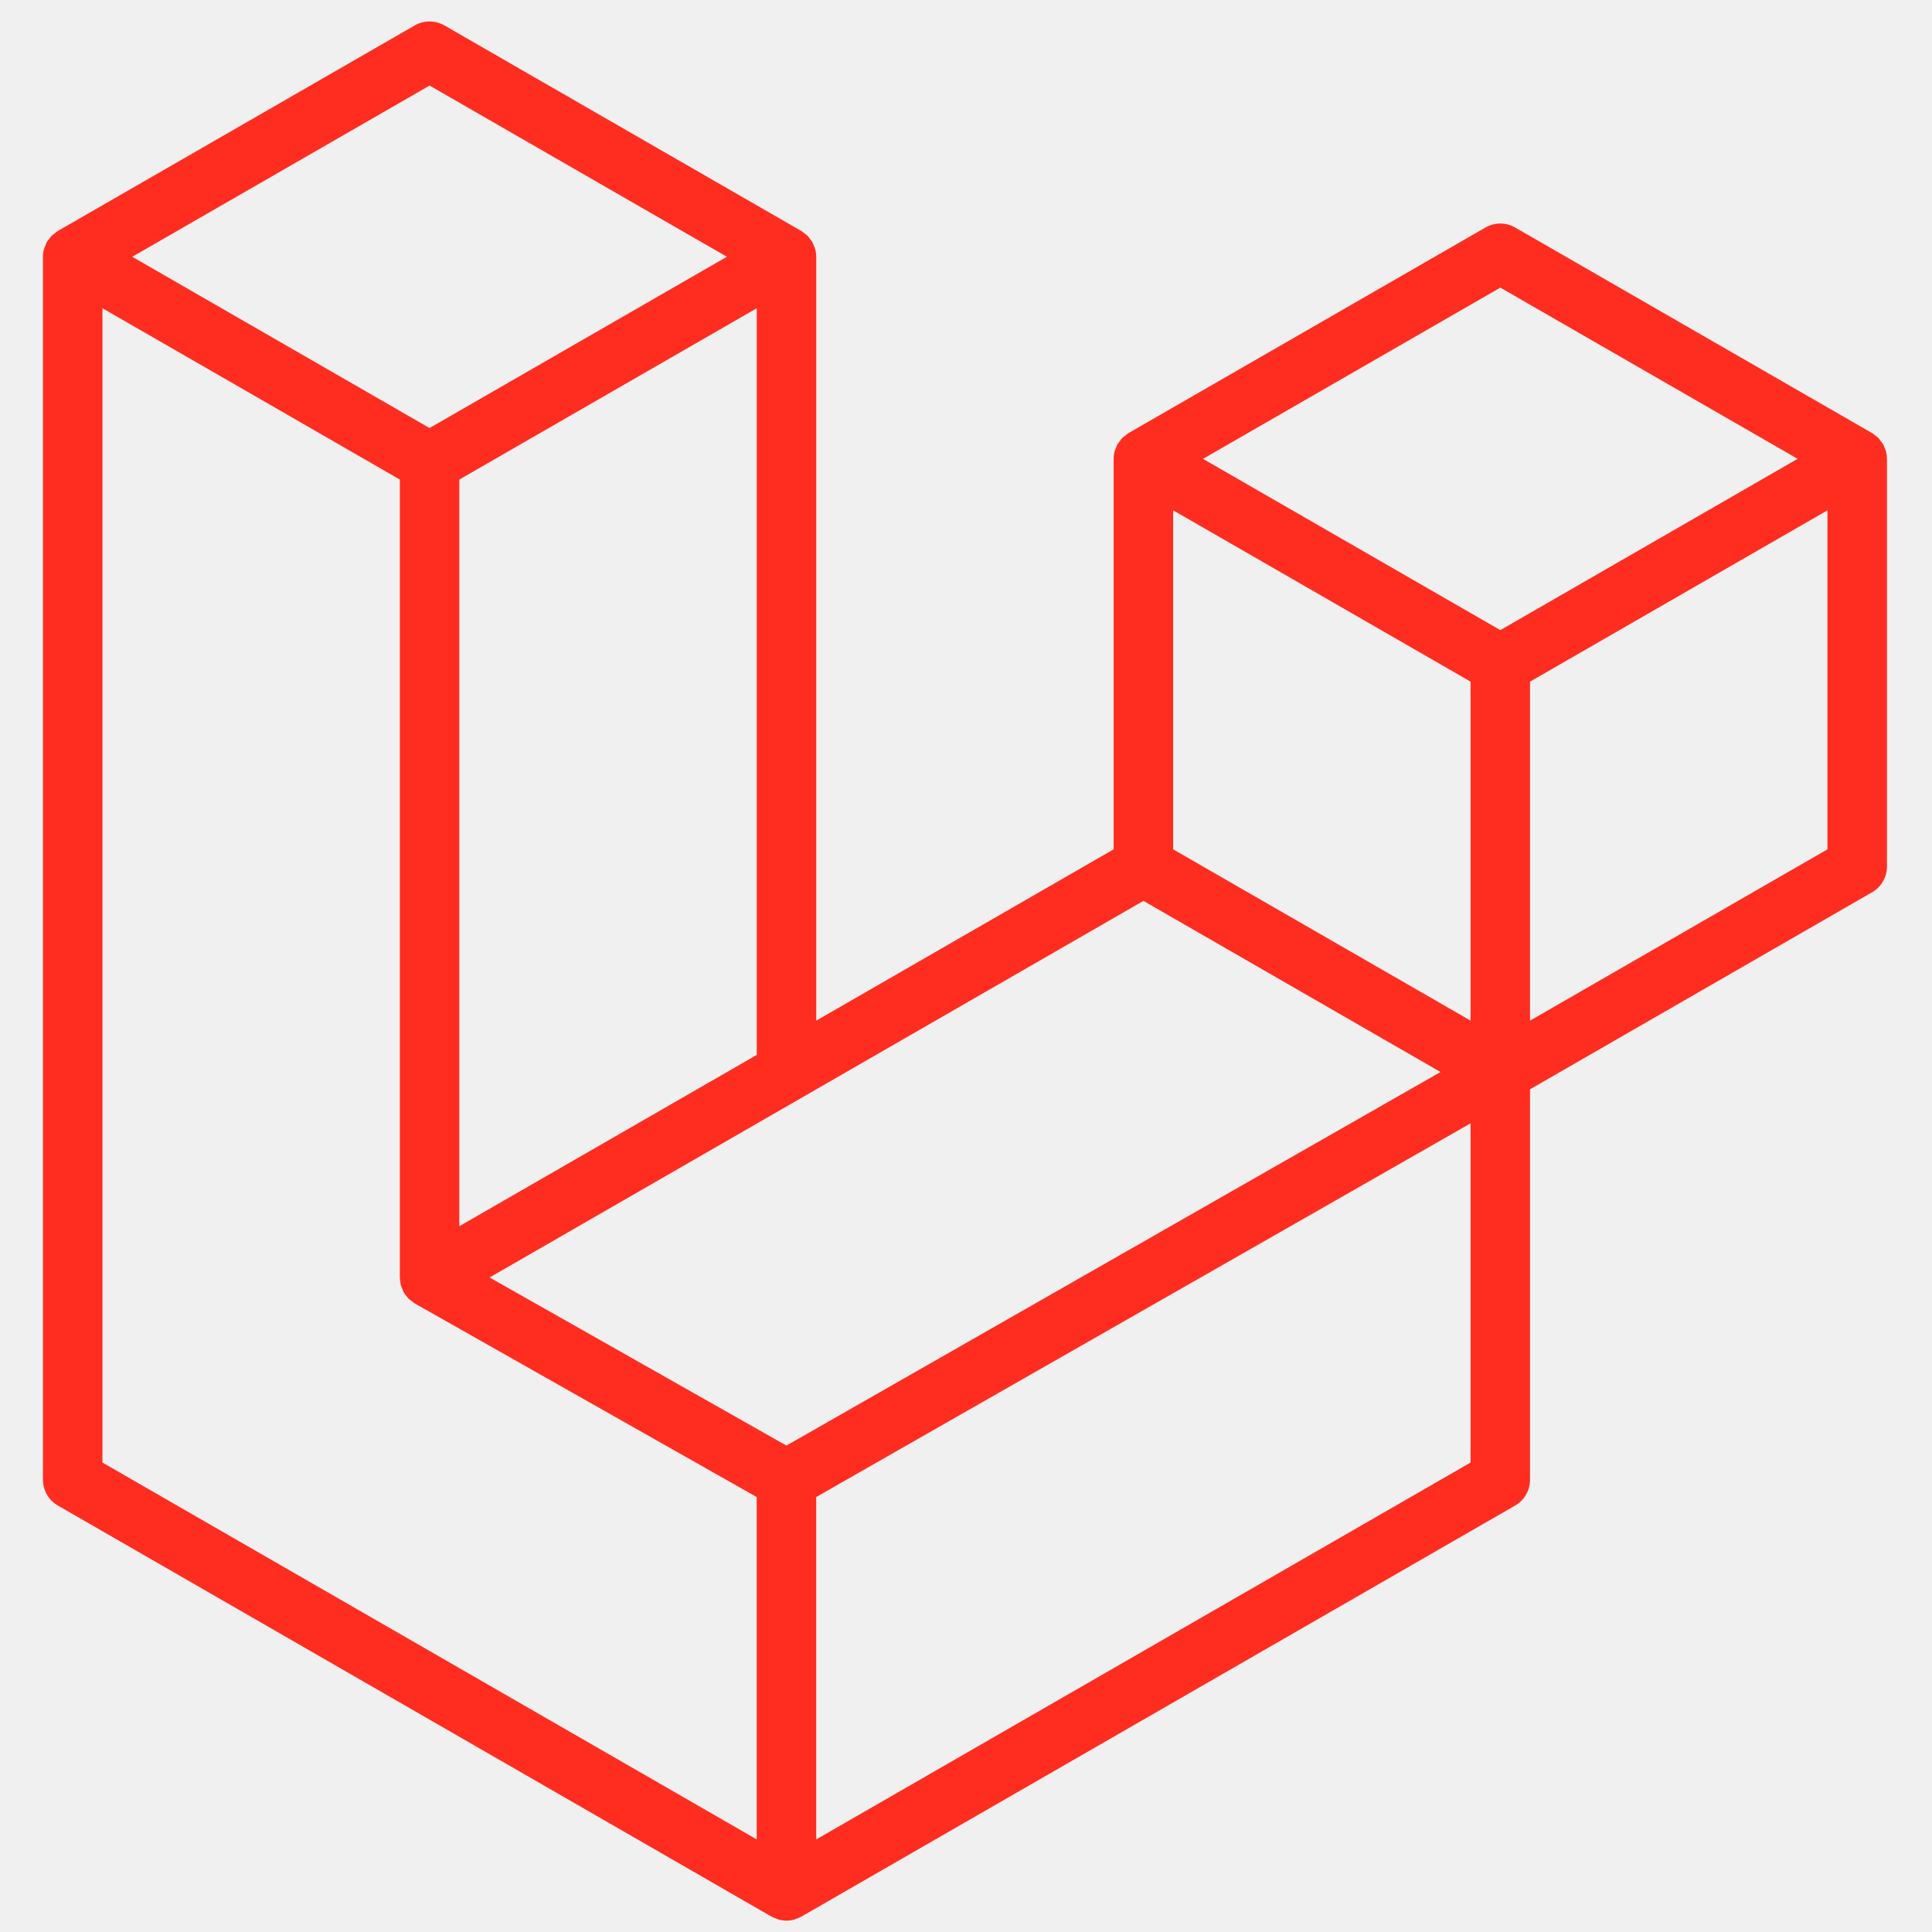
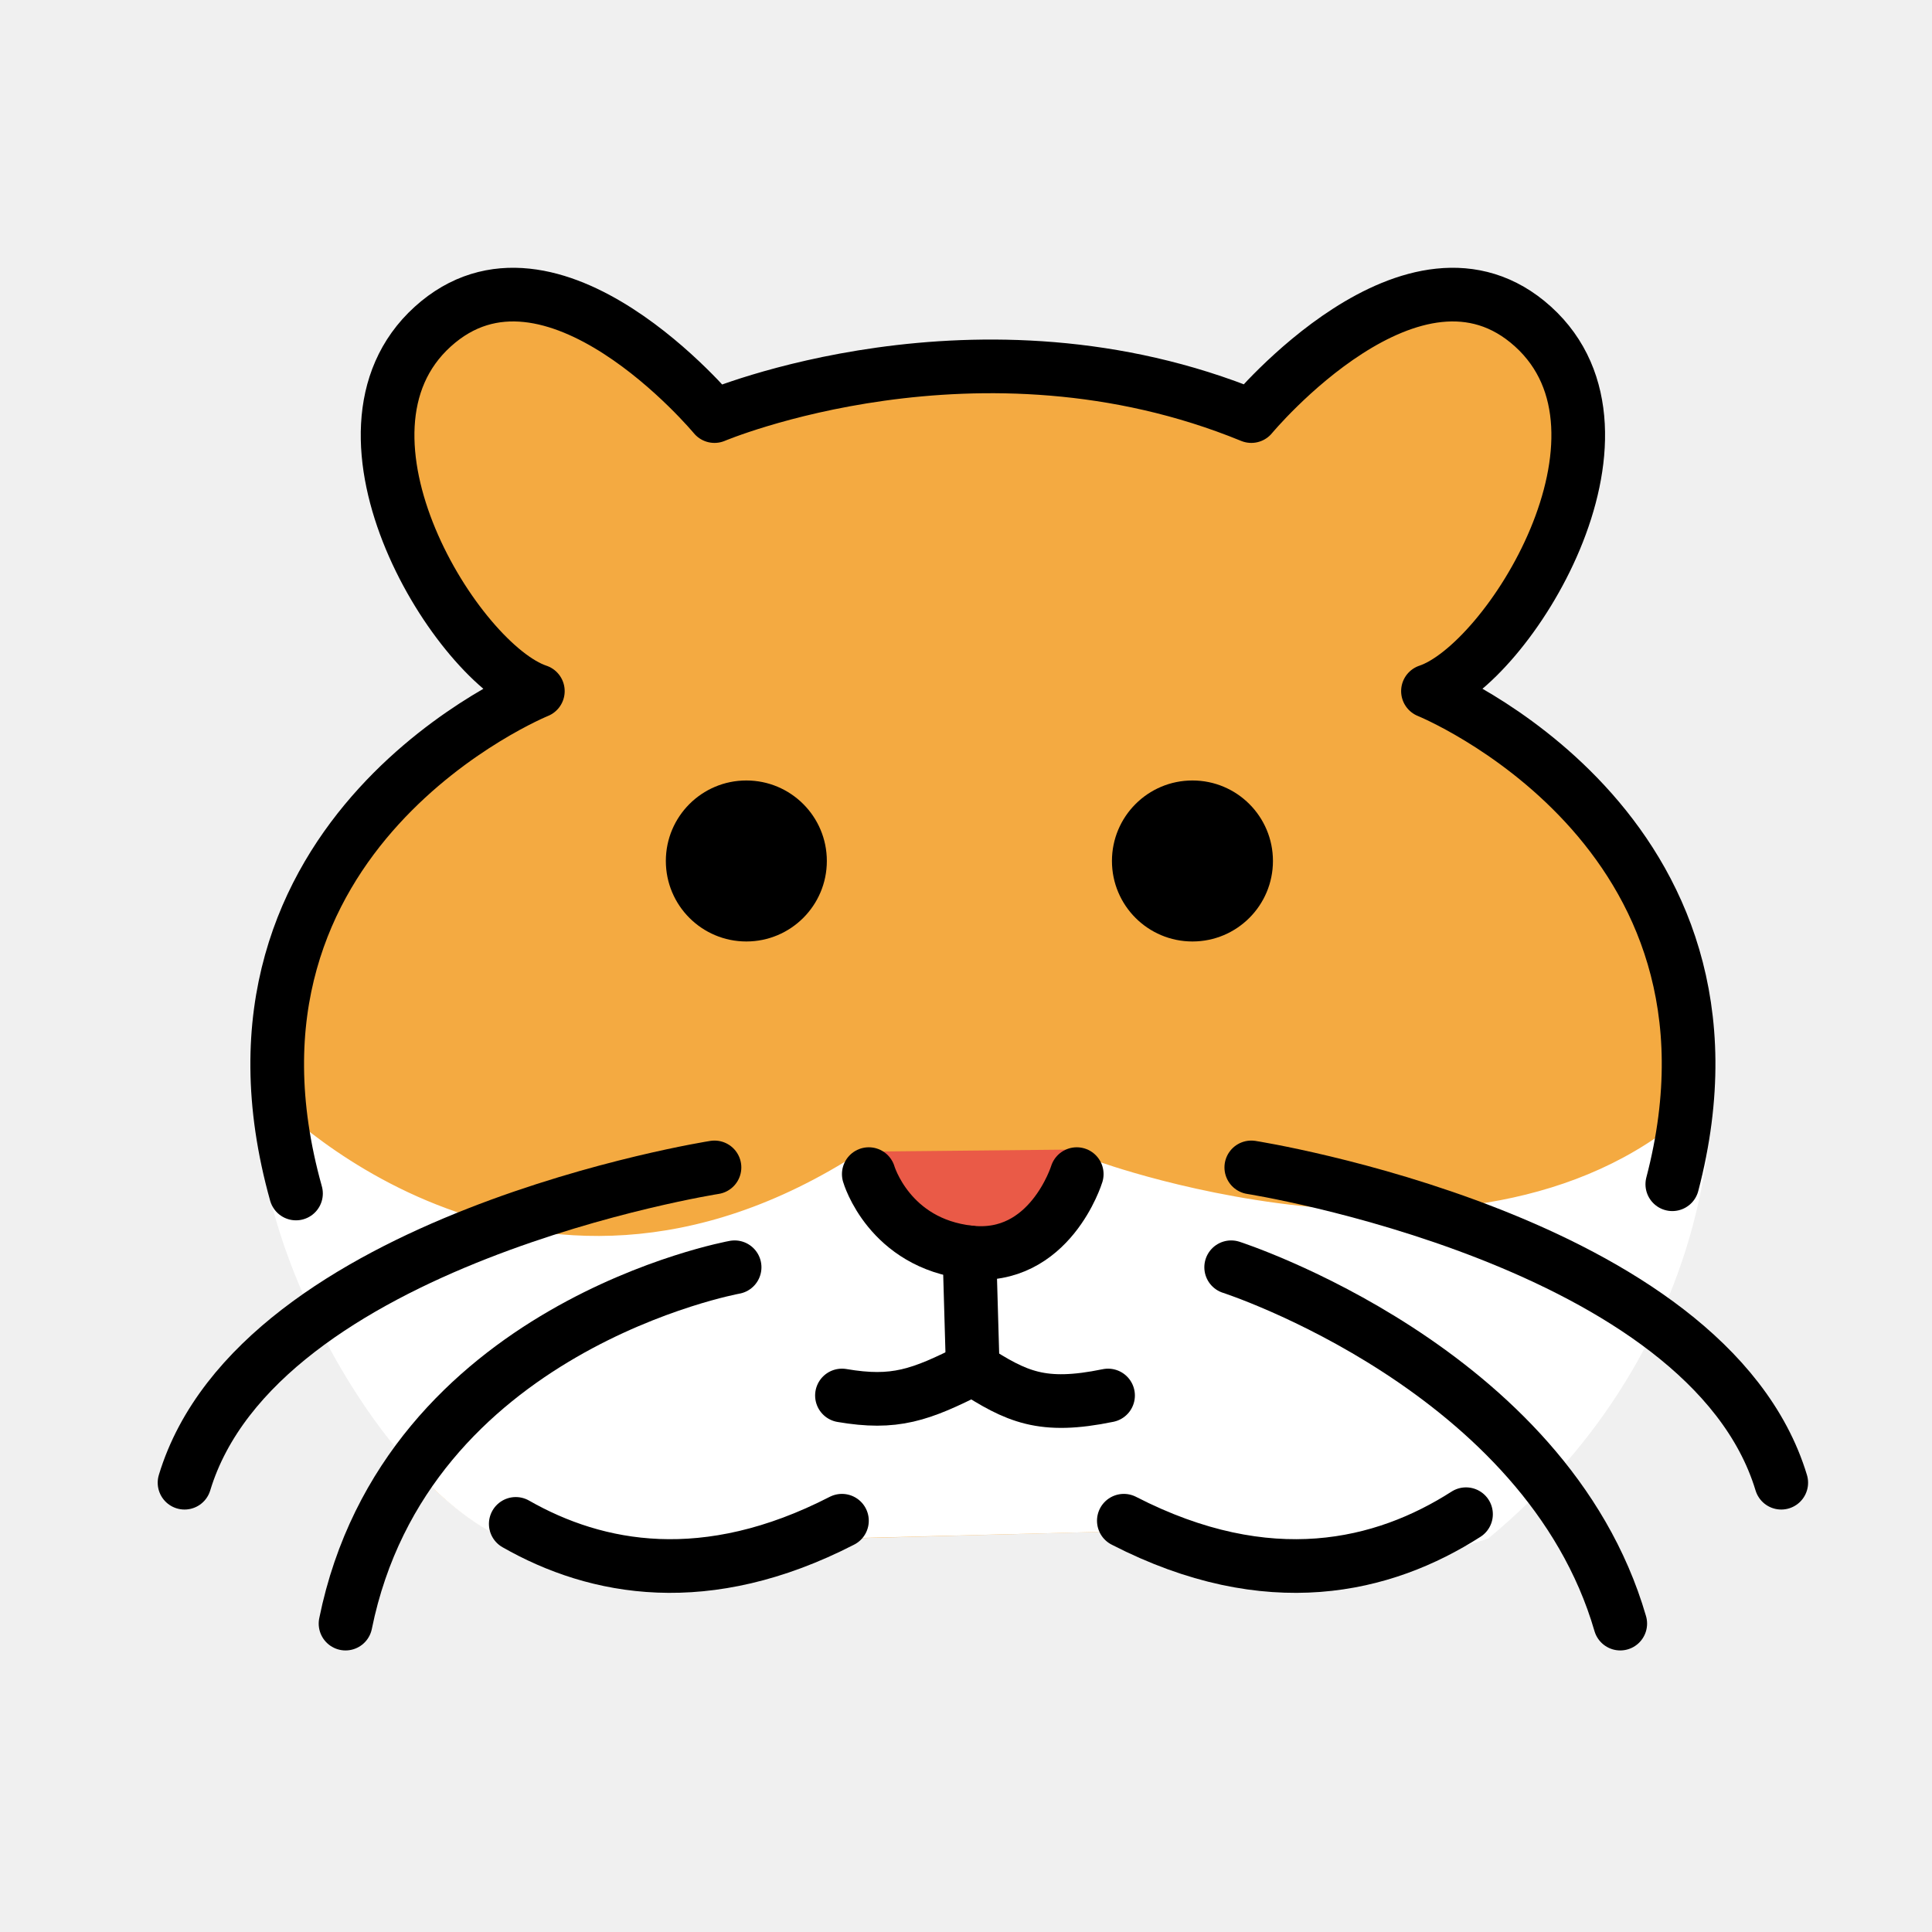
- <svg xmlns="http://www.w3.org/2000/svg" width="166" height="166" viewBox="0 0 166 166" fill="none">
-   <path fill-rule="evenodd" clip-rule="evenodd" d="M162.041 38.759C162.099 38.977 162.129 39.201 162.13 39.426V74.452C162.13 74.902 162.011 75.344 161.786 75.733C161.561 76.122 161.237 76.444 160.847 76.668L131.462 93.594V127.141C131.462 128.054 130.977 128.897 130.186 129.357L68.847 164.683C68.707 164.763 68.554 164.814 68.401 164.868C68.343 164.887 68.289 164.922 68.228 164.938C67.8 165.051 67.349 165.051 66.92 164.938C66.85 164.919 66.786 164.881 66.719 164.855C66.579 164.804 66.432 164.76 66.298 164.683L4.972 129.357C4.583 129.133 4.259 128.81 4.034 128.421C3.808 128.032 3.69 127.591 3.689 127.141L3.689 22.063C3.689 21.834 3.721 21.61 3.779 21.393C3.798 21.32 3.843 21.253 3.868 21.179C3.916 21.045 3.961 20.908 4.031 20.783C4.079 20.7 4.149 20.633 4.206 20.557C4.28 20.454 4.347 20.349 4.433 20.26C4.506 20.186 4.602 20.132 4.685 20.068C4.778 19.992 4.861 19.909 4.966 19.848L35.633 2.185C36.022 1.961 36.462 1.844 36.91 1.844C37.358 1.844 37.798 1.961 38.186 2.185L68.851 19.848H68.857C68.959 19.912 69.045 19.992 69.138 20.065C69.221 20.129 69.313 20.186 69.387 20.257C69.476 20.349 69.54 20.454 69.616 20.557C69.671 20.633 69.744 20.7 69.789 20.783C69.862 20.911 69.904 21.045 69.955 21.179C69.98 21.253 70.025 21.32 70.044 21.396C70.103 21.614 70.133 21.838 70.133 22.063V87.694L95.686 72.974V39.423C95.686 39.2 95.718 38.973 95.775 38.759C95.798 38.683 95.839 38.615 95.865 38.542C95.916 38.408 95.96 38.271 96.031 38.146C96.079 38.063 96.149 37.996 96.203 37.92C96.279 37.818 96.343 37.712 96.433 37.623C96.506 37.549 96.599 37.495 96.681 37.431C96.777 37.355 96.86 37.272 96.962 37.211L127.633 19.548C128.021 19.324 128.461 19.206 128.91 19.206C129.358 19.206 129.798 19.324 130.186 19.548L160.85 37.211C160.959 37.275 161.042 37.355 161.137 37.428C161.217 37.492 161.31 37.549 161.383 37.62C161.473 37.712 161.536 37.818 161.613 37.92C161.67 37.996 161.741 38.063 161.785 38.146C161.859 38.271 161.9 38.408 161.951 38.542C161.98 38.615 162.021 38.683 162.041 38.759ZM157.018 72.974V43.848L146.287 50.028L131.462 58.568V87.694L157.021 72.974H157.018ZM126.354 125.663V96.518L111.771 104.85L70.13 128.626V158.046L126.354 125.663ZM8.801 26.485V125.663L65.018 158.043V128.629L35.649 112L35.64 111.994L35.627 111.988C35.528 111.93 35.445 111.847 35.353 111.777C35.273 111.713 35.18 111.662 35.11 111.592L35.104 111.582C35.021 111.502 34.963 111.403 34.893 111.314C34.829 111.228 34.753 111.154 34.702 111.065L34.699 111.055C34.641 110.96 34.606 110.845 34.565 110.736C34.523 110.64 34.469 110.551 34.443 110.449C34.411 110.328 34.405 110.197 34.392 110.072C34.379 109.976 34.354 109.881 34.354 109.785V109.778V41.205L19.532 32.662L8.801 26.485ZM36.913 7.35L11.364 22.063L36.907 36.777L62.453 22.06L36.907 7.35H36.913ZM50.2 99.174L65.022 90.637V26.485L54.291 32.665L39.466 41.205V105.357L50.2 99.174ZM128.91 24.713L103.363 39.426L128.91 54.14L154.453 39.423L128.91 24.713ZM126.354 58.568L111.529 50.028L100.798 43.848V72.974L115.619 81.511L126.354 87.694V58.568ZM67.571 124.205L105.042 102.803L123.772 92.109L98.245 77.405L68.854 94.334L42.066 109.762L67.571 124.205Z" fill="#FF2D20" />
+ <svg xmlns="http://www.w3.org/2000/svg" width="800px" height="800px" viewBox="0 0 72 72" id="emoji" fill="#000000">
+   <g id="SVGRepo_bgCarrier" stroke-width="0" />
+   <g id="SVGRepo_tracerCarrier" stroke-linecap="round" stroke-linejoin="round" />
+   <g id="SVGRepo_iconCarrier">
+     <g id="color">
+       <path fill="#F4AA41" stroke="none" d="M19.588,25.335c0,0-12.5,3.25-8.75,19.75s16,13.5,16,13.5l4.75-1.25l9.5-0.25c0,0,9,2.75,14.25-0.25 s7.75-12.25,7.75-12.25v-7l-2.5-5.5l-4.25-4.25l-2.5-2c0,0,7.5-7,5-11.5s-4.25-5.75-11.5,0.25l-1.25,1c0,0-9.75-4.75-19.5-0.25 c0,0-5-8-11.75-3l-0.5,5C14.338,17.335,16.088,25.335,19.588,25.335z" />
+       <path fill="#FFFFFF" stroke="none" d="M9.921,40.752c0,0,9.583,10.333,22.167,2.167c0,0,1.167,4.417,3.833,3.75 c2.667-0.667,4.917-3.417,4.917-3.417s15.083,5.583,22.917-2.583c0,0,0.542,9.333-8.292,16.667 c0,0-8.125,2.917-14.375-0.25l-9.833,0.25c0,0-7.583,2.667-12.833-0.167C13.171,54.336,8.754,44.336,9.921,40.752z" />
+       <path fill="#EA5A47" stroke="none" d="M32.088,42.919l8.375-0.083c0,0-0.688,3.938-3.812,3.938S32.088,42.919,32.088,42.919z" />
+     </g>
+     <g id="hair" />
+     <g id="skin" />
+     <g id="skin-shadow" />
+     <g id="line">
+       <circle cx="27.814" cy="32.086" r="3" fill="#000000" stroke="none" />
+       <circle cx="44.439" cy="32.086" r="3" fill="#000000" stroke="none" />
+       <path fill="none" stroke="#000000" stroke-linecap="round" stroke-linejoin="round" stroke-miterlimit="10" stroke-width="2" d="M32.377,43.756c0,0,0.75,2.583,3.75,2.917c3,0.333,4-2.917,4-2.917" />
+       <path fill="none" stroke="#000000" stroke-linecap="round" stroke-linejoin="round" stroke-miterlimit="10" stroke-width="2" d="M36.127,46.673l0.125,4.333c1.629,1.046,2.572,1.509,5.042,1" />
+       <path fill="none" stroke="#000000" stroke-linecap="round" stroke-linejoin="round" stroke-miterlimit="10" stroke-width="2" d="M31.377,52.006c1.958,0.333,2.917,0,4.875-1" />
+       <path fill="none" stroke="#000000" stroke-linecap="round" stroke-linejoin="round" stroke-miterlimit="10" stroke-width="2" d="M41.882,56.673c5.397,2.775,9.685,1.722,12.752-0.243" />
+       <path fill="none" stroke="#000000" stroke-linecap="round" stroke-linejoin="round" stroke-miterlimit="10" stroke-width="2" d="M11.031,44.478c-3.786-13.524,9.013-18.722,9.013-18.722c-3-1-8.333-9.583-3.917-13.583s10.5,3.333,10.5,3.333 s9.844-4.167,20.006,0c0,0,6.083-7.333,10.5-3.333s-0.917,12.583-3.917,13.583c0,0,12.582,5.093,9.106,18.377" />
+       <path fill="none" stroke="#000000" stroke-linecap="round" stroke-linejoin="round" stroke-miterlimit="10" stroke-width="2" d="M19.221,56.791c3.018,1.722,7.1,2.481,12.156-0.118" />
+       <path fill="none" stroke="#000000" stroke-linecap="round" stroke-linejoin="round" stroke-miterlimit="10" stroke-width="2" d="M26.627,43.506c0,0-17,2.667-19.75,11.75" />
+       <path fill="none" stroke="#000000" stroke-linecap="round" stroke-linejoin="round" stroke-miterlimit="10" stroke-width="2" d="M27.377,47.227c0,0-12.252,2.217-14.5,13.28" />
+       <path fill="none" stroke="#000000" stroke-linecap="round" stroke-linejoin="round" stroke-miterlimit="10" stroke-width="2" d="M46.632,43.506c0,0,17,2.667,19.75,11.75" />
+       <path fill="none" stroke="#000000" stroke-linecap="round" stroke-linejoin="round" stroke-miterlimit="10" stroke-width="2" d="M45.882,47.227c0,0,11.743,3.78,14.5,13.28" />
+     </g>
+   </g>
</svg>
